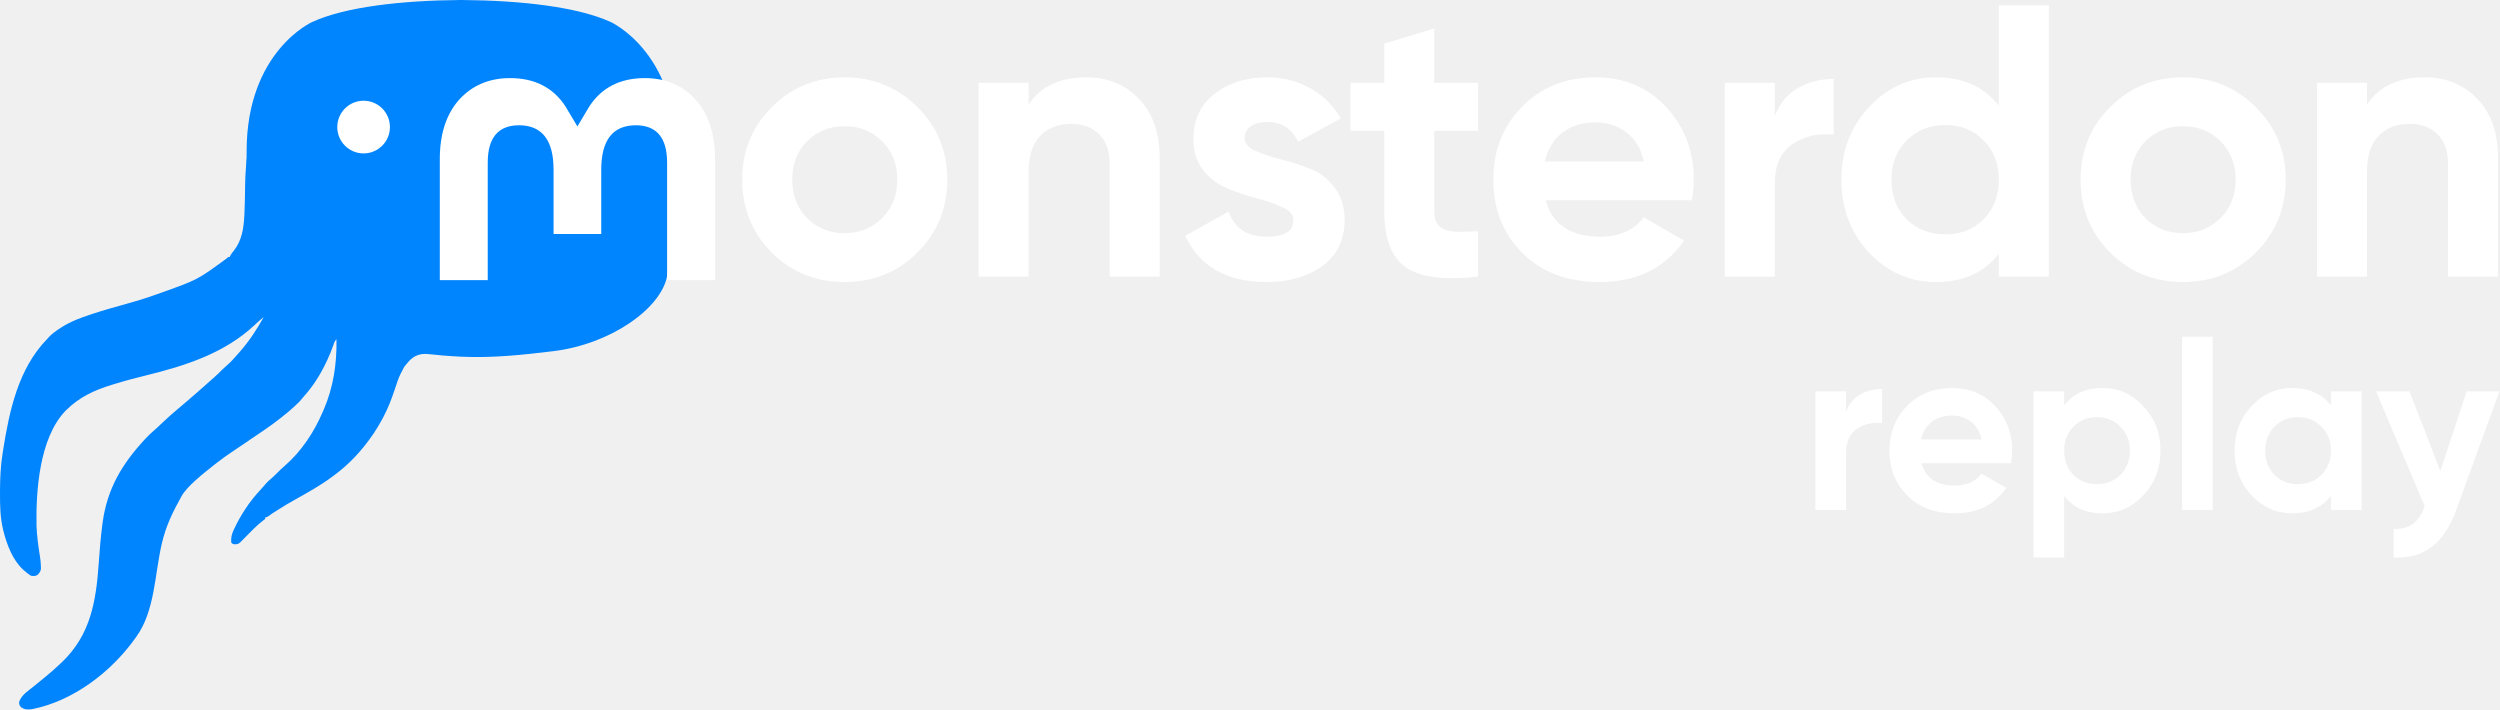
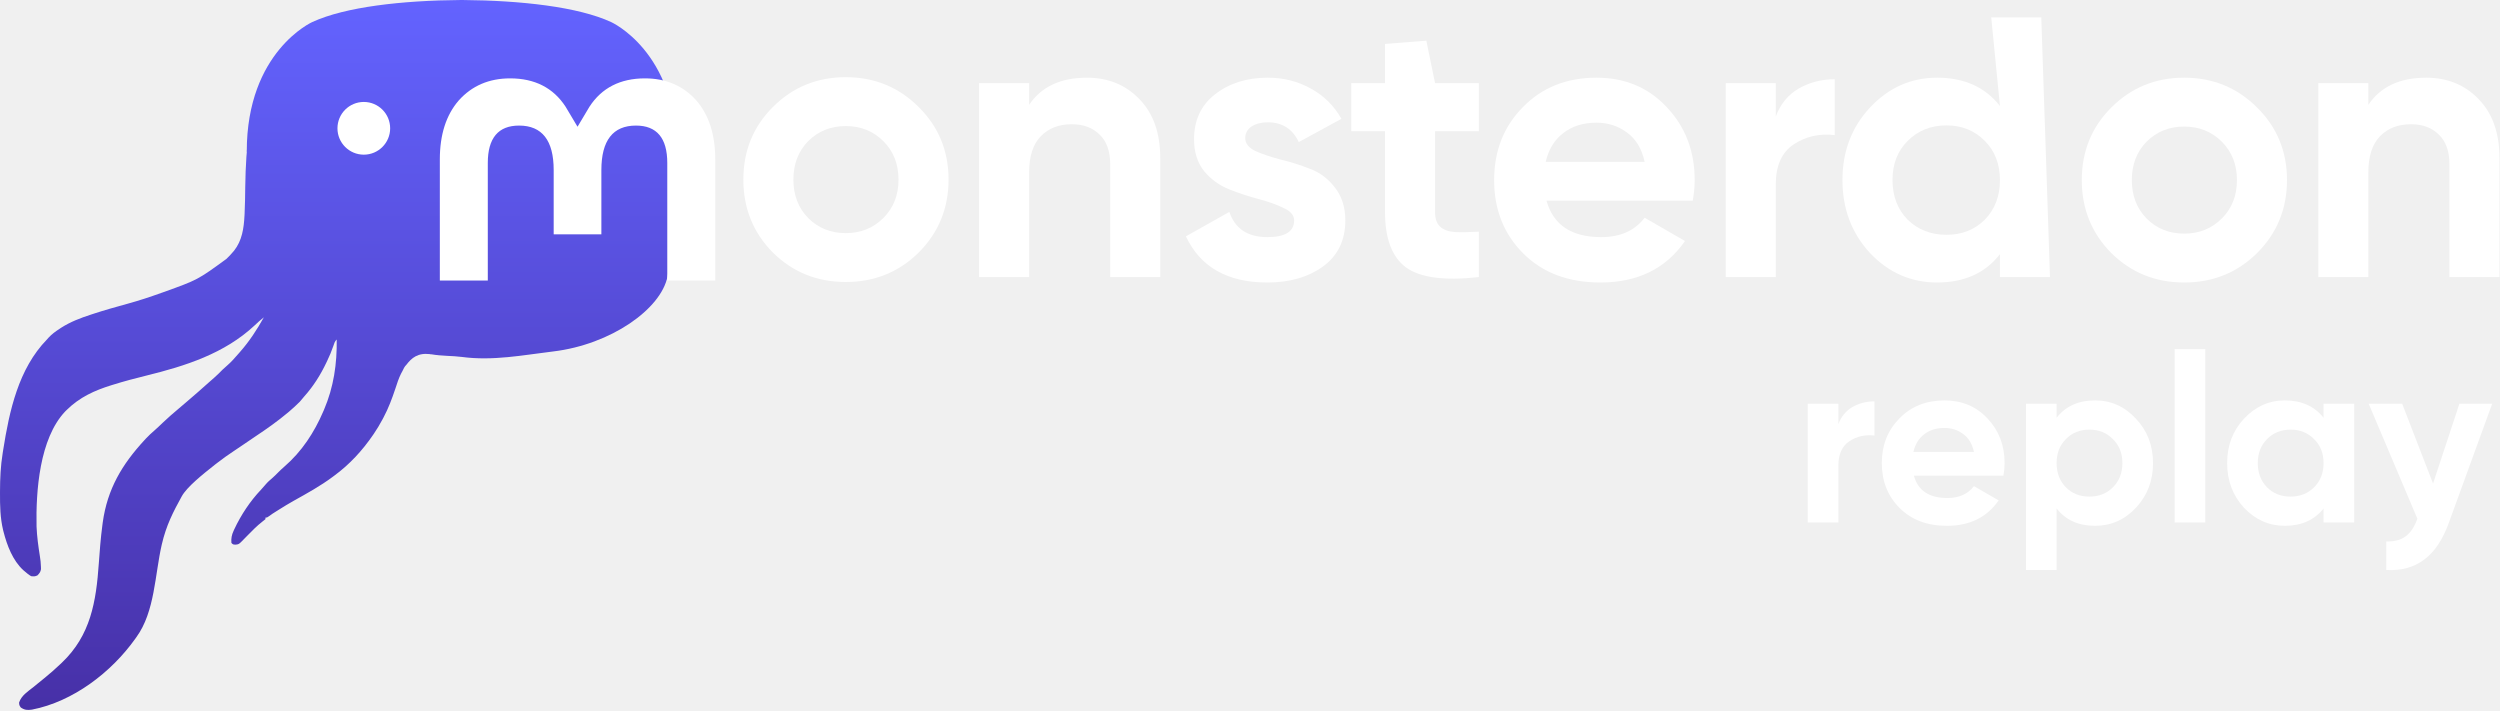
- <svg xmlns="http://www.w3.org/2000/svg" fill="none" height="897" viewBox="0 0 3160 897" width="3160">
+ <svg xmlns="http://www.w3.org/2000/svg" fill="none" height="897" viewBox="0 0 3158 897" width="3158">
+   <linearGradient id="a" gradientUnits="userSpaceOnUse" x1="604.5" x2="604.5" y1="0" y2="897">
+     <stop offset="0" stop-color="#6363ff" />
+     <stop offset="1" stop-color="#4730a7" />
+   </linearGradient>
  <g fill="#fff">
-     <path d="m1159.65 319.245c-25.15 24.827-55.86 37.24-92.12 37.24s-66.97-12.413-92.12-37.24c-24.827-25.153-37.24-55.86-37.24-92.12s12.413-66.803 37.24-91.63c25.15-25.153 55.86-37.73 92.12-37.73s66.97 12.577 92.12 37.73c25.15 24.827 37.73 55.37 37.73 91.63s-12.58 66.967-37.73 92.12zm-139.65-43.61c12.74 12.74 28.58 19.11 47.53 19.11s34.79-6.37 47.53-19.11 19.11-28.91 19.11-48.51-6.37-35.77-19.11-48.51-28.58-19.11-47.53-19.11-34.79 6.37-47.53 19.11c-12.41 12.74-18.62 28.91-18.62 48.51s6.21 35.77 18.62 48.51z" />
-     <path d="m1373.17 97.765c26.78 0 48.83 8.983 66.15 26.95 17.64 17.967 26.46 42.793 26.46 74.48v150.43h-63.21v-142.59c0-16.333-4.41-28.747-13.23-37.24-8.82-8.82-20.58-13.23-35.28-13.23-16.34 0-29.4 5.063-39.2 15.19s-14.7 25.317-14.7 45.57v132.3h-63.21v-245h63.21v27.44c15.35-22.867 39.69-34.3 73.01-34.3z" />
-     <path d="m1573.16 174.205c0 6.533 4.25 11.923 12.74 16.17 8.82 3.92 19.44 7.513 31.85 10.78 12.41 2.94 24.83 6.86 37.24 11.76 12.41 4.573 22.87 12.413 31.36 23.52 8.82 11.107 13.23 24.99 13.23 41.65 0 25.153-9.47 44.59-28.42 58.31-18.62 13.393-41.98 20.09-70.07 20.09-50.31 0-84.61-19.437-102.9-58.31l54.88-30.87c7.19 21.233 23.19 31.85 48.02 31.85 22.54 0 33.81-7.023 33.81-21.07 0-6.533-4.41-11.76-13.23-15.68-8.49-4.247-18.95-8.003-31.36-11.27s-24.83-7.35-37.24-12.25-23.03-12.577-31.85-23.03c-8.49-10.78-12.74-24.173-12.74-40.18 0-24.173 8.82-43.12 26.46-56.84 17.97-14.047 40.18-21.07 66.64-21.07 19.93 0 38.06 4.573 54.39 13.72 16.33 8.82 29.24 21.56 38.71 38.22l-53.9 29.4c-7.84-16.66-20.91-24.99-39.2-24.99-8.17 0-15.03 1.797-20.58 5.39-5.23 3.593-7.84 8.493-7.84 14.7z" />
-     <path d="m1868.29 165.385h-55.37v101.92c0 8.493 2.13 14.7 6.37 18.62 4.25 3.92 10.46 6.207 18.62 6.86 8.17.327 18.3.163 30.38-.49v57.33c-43.44 4.9-74.15.817-92.12-12.25-17.64-13.067-26.46-36.423-26.46-70.07v-101.92h-42.63v-60.76h42.63v-49.49l63.21-19.11v68.6h55.37z" />
-     <path d="m1953.71 253.095c8.5 30.707 31.53 46.06 69.09 46.06 24.18 0 42.47-8.167 54.88-24.5l50.96 29.4c-24.17 34.953-59.78 52.43-106.82 52.43-40.5 0-73.01-12.25-97.51-36.75s-36.75-55.37-36.75-92.61c0-36.913 12.09-67.62 36.26-92.12 24.18-24.827 55.21-37.24 93.1-37.24 35.94 0 65.5 12.413 88.69 37.24 23.52 24.827 35.28 55.533 35.28 92.12 0 8.167-.81 16.823-2.45 25.97zm-.98-49h124.95c-3.59-16.66-11.1-29.073-22.54-37.24-11.1-8.167-23.84-12.25-38.22-12.25-16.98 0-31.03 4.41-42.14 13.23-11.1 8.493-18.45 20.58-22.05 36.26z" />
-     <path d="m2243.33 146.765c5.88-15.68 15.52-27.44 28.91-35.28 13.72-7.84 28.91-11.76 45.57-11.76v70.56c-19.27-2.287-36.59 1.633-51.94 11.76-15.03 10.127-22.54 26.95-22.54 50.47v117.11h-63.21v-245h63.21z" />
-     <path d="m2526.5 6.625h63.21v343h-63.21v-28.91c-18.62 23.847-45.08 35.77-79.38 35.77-33 0-61.25-12.413-84.77-37.24-23.2-25.153-34.79-55.86-34.79-92.12s11.59-66.803 34.79-91.63c23.52-25.153 51.77-37.73 84.77-37.73 34.3 0 60.76 11.923 79.38 35.77zm-116.62 270.48c13.06 12.74 29.4 19.11 49 19.11s35.77-6.37 48.51-19.11c12.74-13.067 19.11-29.727 19.11-49.98s-6.37-36.75-19.11-49.49c-12.74-13.067-28.91-19.6-48.51-19.6s-35.94 6.533-49 19.6c-12.74 12.74-19.11 29.237-19.11 49.49s6.37 36.913 19.11 49.98z" />
-     <path d="m2851.36 319.245c-25.16 24.827-55.86 37.24-92.12 37.24s-66.97-12.413-92.12-37.24c-24.83-25.153-37.24-55.86-37.24-92.12s12.41-66.803 37.24-91.63c25.15-25.153 55.86-37.73 92.12-37.73s66.96 12.577 92.12 37.73c25.15 24.827 37.73 55.37 37.73 91.63s-12.58 66.967-37.73 92.12zm-139.65-43.61c12.74 12.74 28.58 19.11 47.53 19.11 18.94 0 34.79-6.37 47.53-19.11s19.11-28.91 19.11-48.51-6.37-35.77-19.11-48.51-28.59-19.11-47.53-19.11c-18.95 0-34.79 6.37-47.53 19.11-12.42 12.74-18.62 28.91-18.62 48.51s6.2 35.77 18.62 48.51z" />
-     <path d="m3064.87 97.765c26.79 0 48.84 8.983 66.15 26.95 17.64 17.967 26.46 42.793 26.46 74.48v150.43h-63.21v-142.59c0-16.333-4.41-28.747-13.23-37.24-8.82-8.82-20.58-13.23-35.28-13.23-16.33 0-29.4 5.063-39.2 15.19s-14.7 25.317-14.7 45.57v132.3h-63.21v-245h63.21v27.44c15.36-22.867 39.69-34.3 73.01-34.3z" />
-     <path d="m2333.4 520.425c3.6-9.6 9.5-16.8 17.7-21.6 8.4-4.8 17.7-7.2 27.9-7.2v43.2c-11.8-1.4-22.4 1-31.8 7.2-9.2 6.2-13.8 16.5-13.8 30.9v71.7h-38.7v-150h38.7z" />
-     <path d="m2428.77 585.525c5.2 18.8 19.3 28.2 42.3 28.2 14.8 0 26-5 33.6-15l31.2 18c-14.8 21.4-36.6 32.1-65.4 32.1-24.8 0-44.7-7.5-59.7-22.5s-22.5-33.9-22.5-56.7c0-22.6 7.4-41.4 22.2-56.4 14.8-15.2 33.8-22.8 57-22.8 22 0 40.1 7.6 54.3 22.8 14.4 15.2 21.6 34 21.6 56.4 0 5-.5 10.3-1.5 15.9zm-.6-30h76.5c-2.2-10.2-6.8-17.8-13.8-22.8-6.8-5-14.6-7.5-23.4-7.5-10.4 0-19 2.7-25.8 8.1-6.8 5.2-11.3 12.6-13.5 22.2z" />
-     <path d="m2657.68 490.425c20.2 0 37.4 7.7 51.6 23.1 14.4 15.2 21.6 33.9 21.6 56.1s-7.2 41-21.6 56.4c-14.2 15.2-31.4 22.8-51.6 22.8-21 0-37.2-7.3-48.6-21.9v77.7h-38.7v-210h38.7v17.7c11.4-14.6 27.6-21.9 48.6-21.9zm-36.9 109.8c7.8 7.8 17.7 11.7 29.7 11.7s21.9-3.9 29.7-11.7c8-8 12-18.2 12-30.6s-4-22.5-12-30.3c-7.8-8-17.7-12-29.7-12s-21.9 4-29.7 12c-7.8 7.8-11.7 17.9-11.7 30.3s3.9 22.6 11.7 30.6z" />
-     <path d="m2758.18 644.625v-219h38.7v219z" />
-     <path d="m2946.3 494.625h38.7v150h-38.7v-17.7c-11.6 14.6-27.9 21.9-48.9 21.9-20 0-37.2-7.6-51.6-22.8-14.2-15.4-21.3-34.2-21.3-56.4s7.1-40.9 21.3-56.1c14.4-15.4 31.6-23.1 51.6-23.1 21 0 37.3 7.3 48.9 21.9zm-71.4 105.6c7.8 7.8 17.7 11.7 29.7 11.7s21.9-3.9 29.7-11.7c8-8 12-18.2 12-30.6s-4-22.5-12-30.3c-7.8-8-17.7-12-29.7-12s-21.9 4-29.7 12c-7.8 7.8-11.7 17.9-11.7 30.3s3.9 22.6 11.7 30.6z" />
-     <path d="m3117.89 494.625h41.4l-54.6 150c-7.8 21.6-18.2 37.2-31.2 46.8-12.8 9.8-28.8 14.2-48 13.2v-36c10.4.2 18.6-2 24.6-6.6 6.2-4.6 11.1-12 14.7-22.2l-61.5-145.2h42.3l39 100.8z" />
+     <path d="m1160.48 318.98c-25.15 24.827-55.86 37.24-92.12 37.24s-66.97-12.413-92.12-37.24c-24.827-25.153-37.24-55.86-37.24-92.12s12.413-66.803 37.24-91.63c25.15-25.153 55.86-37.73 92.12-37.73s66.97 12.577 92.12 37.73c25.15 24.827 37.73 55.37 37.73 91.63s-12.58 66.967-37.73 92.12zm-139.65-43.61c12.74 12.74 28.58 19.11 47.53 19.11s34.79-6.37 47.53-19.11 19.11-28.91 19.11-48.51-6.37-35.77-19.11-48.51-28.58-19.11-47.53-19.11-34.79 6.37-47.53 19.11c-12.41 12.74-18.62 28.91-18.62 48.51s6.21 35.77 18.62 48.51z" />
+     <path d="m1373 98.14c26.78 0 48.83 8.983 66.15 26.95 17.64 17.967 26.46 42.793 26.46 74.48v150.43h-63.21v-142.59c0-16.333-4.41-28.747-13.23-37.24-8.82-8.82-20.58-13.23-35.28-13.23-16.34 0-29.4 5.063-39.2 15.19s-14.7 25.317-14.7 45.57v132.3h-63.21v-245h63.21v27.44c15.35-22.867 39.69-34.3 73.01-34.3z" />
+     <path d="m1572.99 174.58c0 6.533 4.25 11.923 12.74 16.17 8.82 3.92 19.44 7.513 31.85 10.78 12.41 2.94 24.83 6.86 37.24 11.76 12.41 4.573 22.87 12.413 31.36 23.52 8.82 11.107 13.23 24.99 13.23 41.65 0 25.153-9.47 44.59-28.42 58.31-18.62 13.393-41.98 20.09-70.07 20.09-50.31 0-84.61-19.437-102.9-58.31l54.88-30.87c7.19 21.233 23.19 31.85 48.02 31.85 22.54 0 33.81-7.023 33.81-21.07 0-6.533-4.41-11.76-13.23-15.68-8.49-4.247-18.95-8.003-31.36-11.27s-24.83-7.35-37.24-12.25-23.03-12.577-31.85-23.03c-8.49-10.78-12.74-24.173-12.74-40.18 0-24.173 8.82-43.12 26.46-56.84 17.97-14.047 40.18-21.07 66.64-21.07 19.93 0 38.06 4.573 54.39 13.72 16.33 8.82 29.24 21.56 38.71 38.22l-53.9 29.4c-7.84-16.66-20.91-24.99-39.2-24.99-8.17 0-15.03 1.797-20.58 5.39-5.23 3.593-7.84 8.493-7.84 14.7z" />
+     <path d="m1868.12 165.76h-55.37v101.92c0 8.493 2.13 14.7 6.37 18.62 4.25 3.92 10.46 6.207 18.62 6.86 8.17.327 18.3.163 30.38-.49v57.33c-43.44 4.9-74.15.817-92.12-12.25-17.64-13.067-26.46-36.423-26.46-70.07v-101.92h-42.63v-60.76h42.63v-49.49l52.21-4.11 11 53.6h55.37z" />
+     <path d="m1953.54 253.47c8.5 30.707 31.53 46.06 69.09 46.06 24.18 0 42.47-8.167 54.88-24.5l50.96 29.4c-24.17 34.953-59.78 52.43-106.82 52.43-40.5 0-73.01-12.25-97.51-36.75s-36.75-55.37-36.75-92.61c0-36.913 12.09-67.62 36.26-92.12 24.18-24.827 55.21-37.24 93.1-37.24 35.94 0 65.5 12.413 88.69 37.24 23.52 24.827 35.28 55.533 35.28 92.12 0 8.167-.81 16.823-2.45 25.97zm-.98-49h124.95c-3.59-16.66-11.1-29.073-22.54-37.24-11.1-8.167-23.84-12.25-38.22-12.25-16.98 0-31.03 4.41-42.14 13.23-11.1 8.493-18.45 20.58-22.05 36.26z" />
+     <path d="m2243.16 147.14c5.88-15.68 15.52-27.44 28.91-35.28 13.72-7.84 28.91-11.76 45.57-11.76v70.56c-19.27-2.287-36.59 1.633-51.94 11.76-15.03 10.127-22.54 26.95-22.54 50.47v117.11h-63.21v-245h63.21z" />
+     <path d="m2515.33 22h63.21l11 328h-63.21v-28.91c-18.62 23.847-45.08 35.77-79.38 35.77-33 0-61.25-12.413-84.77-37.24-23.2-25.153-34.79-55.86-34.79-92.12s11.59-66.803 34.79-91.63c23.52-25.153 51.77-37.73 84.77-37.73 34.3 0 60.76 11.923 79.38 35.77zm-105.62 255.48c13.06 12.74 29.4 19.11 49 19.11s35.77-6.37 48.51-19.11c12.74-13.067 19.11-29.727 19.11-49.98s-6.37-36.75-19.11-49.49c-12.74-13.067-28.91-19.6-48.51-19.6s-35.94 6.533-49 19.6c-12.74 12.74-19.11 29.237-19.11 49.49s6.37 36.913 19.11 49.98z" />
+     <path d="m2851.19 319.62c-25.16 24.827-55.86 37.24-92.12 37.24s-66.97-12.413-92.12-37.24c-24.83-25.153-37.24-55.86-37.24-92.12s12.41-66.803 37.24-91.63c25.15-25.153 55.86-37.73 92.12-37.73s66.96 12.577 92.12 37.73c25.15 24.827 37.73 55.37 37.73 91.63s-12.58 66.967-37.73 92.12zm-139.65-43.61c12.74 12.74 28.58 19.11 47.53 19.11 18.94 0 34.79-6.37 47.53-19.11s19.11-28.91 19.11-48.51-6.37-35.77-19.11-48.51-28.59-19.11-47.53-19.11c-18.95 0-34.79 6.37-47.53 19.11-12.42 12.74-18.62 28.91-18.62 48.51s6.2 35.77 18.62 48.51z" />
+     <path d="m3064.7 98.14c26.79 0 48.84 8.983 66.15 26.95 17.64 17.967 26.46 42.793 26.46 74.48v150.43h-63.21v-142.59c0-16.333-4.41-28.747-13.23-37.24-8.82-8.82-20.58-13.23-35.28-13.23-16.33 0-29.4 5.063-39.2 15.19s-14.7 25.317-14.7 45.57v132.3h-63.21v-245h63.21v27.44c15.36-22.867 39.69-34.3 73.01-34.3z" />
+     <path d="m2322.23 535.8c3.6-9.6 9.5-16.8 17.7-21.6 8.4-4.8 17.7-7.2 27.9-7.2v43.2c-11.8-1.4-22.4 1-31.8 7.2-9.2 6.2-13.8 16.5-13.8 30.9v71.7h-38.7v-150h38.7z" />
+     <path d="m2417.6 600.9c5.2 18.8 19.3 28.2 42.3 28.2 14.8 0 26-5 33.6-15l31.2 18c-14.8 21.4-36.6 32.1-65.4 32.1-24.8 0-44.7-7.5-59.7-22.5s-22.5-33.9-22.5-56.7c0-22.6 7.4-41.4 22.2-56.4 14.8-15.2 33.8-22.8 57-22.8 22 0 40.1 7.6 54.3 22.8 14.4 15.2 21.6 34 21.6 56.4 0 5-.5 10.3-1.5 15.9zm-.6-30h76.5c-2.2-10.2-6.8-17.8-13.8-22.8-6.8-5-14.6-7.5-23.4-7.5-10.4 0-19 2.7-25.8 8.1-6.8 5.2-11.3 12.6-13.5 22.2z" />
+     <path d="m2646.51 505.8c20.2 0 37.4 7.7 51.6 23.1 14.4 15.2 21.6 33.9 21.6 56.1s-7.2 41-21.6 56.4c-14.2 15.2-31.4 22.8-51.6 22.8-21 0-37.2-7.3-48.6-21.9v77.7h-38.7v-210h38.7v17.7c11.4-14.6 27.6-21.9 48.6-21.9zm-36.9 109.8c7.8 7.8 17.7 11.7 29.7 11.7s21.9-3.9 29.7-11.7c8-8 12-18.2 12-30.6s-4-22.5-12-30.3c-7.8-8-17.7-12-29.7-12s-21.9 4-29.7 12c-7.8 7.8-11.7 17.9-11.7 30.3s3.9 22.6 11.7 30.6z" />
+     <path d="m2747.01 660v-219h38.7v219z" />
+     <path d="m2935.13 510h38.7v150h-38.7v-17.7c-11.6 14.6-27.9 21.9-48.9 21.9-20 0-37.2-7.6-51.6-22.8-14.2-15.4-21.3-34.2-21.3-56.4s7.1-40.9 21.3-56.1c14.4-15.4 31.6-23.1 51.6-23.1 21 0 37.3 7.3 48.9 21.9zm-71.4 105.6c7.8 7.8 17.7 11.7 29.7 11.7s21.9-3.9 29.7-11.7c8-8 12-18.2 12-30.6s-4-22.5-12-30.3c-7.8-8-17.7-12-29.7-12s-21.9 4-29.7 12c-7.8 7.8-11.7 17.9-11.7 30.3s3.9 22.6 11.7 30.6z" />
+     <path d="m3106.72 510h41.4l-54.6 150c-7.8 21.6-18.2 37.2-31.2 46.8-12.8 9.8-28.8 14.2-48 13.2v-36c10.4.2 18.6-2 24.6-6.6 6.2-4.6 11.1-12 14.7-22.2l-61.5-145.2h42.3l39 100.8z" />
  </g>
-   <path d="m843.188 349.219c-8 41.093-71.532 86.031-144.5 94.75-38.032 4.562-75.5 8.718-115.438 6.906-65.344-3-116.906-15.625-116.906-15.625 0 6.375.406 12.438 1.187 18.094-31.031 0-37.031 19.5 15.469 21.281 9 4-9 22.5-9 22.5v13.5s14.5 8-29 31c-36.438 2-8 30.5-22 36.5-5.5-36.5 74-286.656-110.938-286.656-.937-36.688-.343-71.282-.343-100.219 0-126.375 82.75-163.406 82.75-163.406 41.75-19.187 113.343-27.25 187.812-27.844h1.813c74.468.594 146.125 8.656 187.844 27.844 0 0 82.781 37.031 82.781 163.406 0 0 1.031 93.219-11.531 157.969z" fill="#0085ff" />
-   <path d="m554.568 25.626c.874.001 1.747.002 2.647.003 34.369.079 68.788 3.425 102.103 12.185 1.014.266 2.028.531 3.073.805 13.187 3.497 26.178 7.331 38.927 12.195 1.117.418 1.117.418 2.256.845 10.513 3.96 20.731 8.44 30.869 13.28 1.031.491 2.061.981 3.123 1.487 6.475 3.138 12.647 6.585 18.752 10.388.781.479 1.562.958 2.367 1.452 9.895 6.088 19.533 12.307 28.633 19.548.931.739 1.862 1.477 2.821 2.238 6.255 5.045 12.31 10.274 18.179 15.762.482.442.963.885 1.46 1.34 26.113 24.145 44.916 57.39 47.45 93.305.045 1.166.045 1.166.09 2.355.04.953.08 1.905.121 2.887.589 28.158-7.354 55.707-27.058 76.426-4.008 3.827-8.297 6.875-13.063 9.687-.736.442-1.472.884-2.23 1.34-12.596 6.942-27.412 9.048-41.61 8.39-8.221-.325-14.85-.587-21.347 5.133-2.93 3.454-5.024 6.987-6.813 11.137-.412.887-.825 1.774-1.25 2.688-1.713 5.283-1.943 10.609-1.937 16.125-.001.704-.002 1.408-.002 2.133.054 5.323.824 9.935 2.189 15.054v4c-.732.066-1.464.132-2.219.199-12.324 1.834-22.297 8.08-32.968 14.191-2.429 1.39-4.867 2.76-7.317 4.114-6.728 3.727-13.373 7.586-19.996 11.496-2.142 1.261-4.285 2.522-6.428 3.781-1.342.79-2.683 1.581-4.022 2.375-10.819 6.39-22.025 11.664-33.519 16.727-1.683.743-3.363 1.493-5.04 2.25-.786.354-1.572.709-2.381 1.074-1.035.47-1.035.47-2.091.949-2.083.871-4.173 1.562-6.331 2.219-15.441 5.032-65.642 10.669-78.506 20.437-16-2-23.5 4.5-30.182 13.188-2.383 2.336-3.613 4.995-5 8-.905 1.678-.905 1.678-1.828 3.391-3.019 6.031-4.983 12.474-7.109 18.859-4.192 12.531-8.697 24.646-14.938 36.313-.436.82-.872 1.64-1.322 2.485-3.322 6.182-6.826 12.165-10.803 17.952-.54.793-.54.793-1.092 1.602-13.534 19.767-29.561 37.198-48.908 51.398-.62.464-1.24.929-1.879 1.407-15.643 11.685-32.705 21.042-49.727 30.539-6.248 3.499-12.333 7.239-18.394 11.054-1.026.643-2.052 1.287-3.109 1.949-5.151 3.211-5.151 3.211-10.074 6.75-1.817 1.301-1.817 1.301-3.817 1.301v2c-1.369 1.183-2.799 2.297-4.25 3.379-6.443 5.026-12.046 10.73-17.75 16.559-1.551 1.578-3.103 3.155-4.658 4.729-1.391 1.409-2.777 2.822-4.162 4.235-2.663 2.563-3.483 3.054-7.18 3.286-3-.188-3-.188-5-2.188-.464-5.748.309-10.002 2.75-15.25.305-.674.61-1.348.925-2.042 8.553-18.249 19.99-35.479 33.86-50.091 1.972-2.093 3.831-4.208 5.653-6.429 2.623-3.11 5.58-5.675 8.676-8.305 2.314-2.039 4.472-4.185 6.636-6.383 2.708-2.745 5.442-5.373 8.375-7.875 21.97-18.956 37.763-43.112 49.125-69.625.478-1.098.478-1.098.965-2.218 12.195-28.486 16.536-58.008 16.035-88.782-2.589 2.59-3.145 4.968-4.312 8.438-2.21 6.382-4.748 12.483-7.688 18.562-.277.585-.553 1.17-.839 1.772-7.567 15.949-16.402 30.049-28.161 43.228-2.83 3.353-2.83 3.353-5.66 6.707-4.201 4.054-8.625 8.401-13.34 12.293-.55.461-1.1.922-1.666 1.397-12.976 10.864-26.633 20.556-40.74 29.885-5.248 3.471-10.43 7.031-15.605 10.608-3.918 2.704-7.862 5.362-11.837 7.981-7.258 4.786-14.288 9.787-21.152 15.129-1.334 1.025-1.334 1.025-2.695 2.07-16.035 12.669-35.547 28.271-42.123 40.242-10.677 19.434-19.557 36.41-25.182 60.876-8.772 38.138-8.609 84.626-32 116.812-.712 1.003-.712 1.003-1.438 2.026-30.186 42.429-78.653 79.541-130.566 89.564-5.617.769-9.239.629-14.059-2.715-1.938-2.875-1.938-2.875-2.125-6.25 2.919-8.91 11.099-14.003 18.188-19.625 1.836-1.497 3.669-2.997 5.5-4.5 2.73-2.238 5.463-4.47 8.215-6.68 7.026-5.664 13.744-11.607 20.285-17.82.898-.847.898-.847 1.815-1.712 36.374-34.525 43.325-77.133 46.685-125.413 1.125-16.072 2.372-32.093 4.481-48.07.157-1.201.315-2.402.477-3.639 5.832-42.209 24.372-73.343 52.792-104.103.554-.603 1.108-1.206 1.679-1.826 3.485-3.728 7.149-7.119 11.018-10.444 3.517-3.071 6.864-6.32 10.241-9.543 6.556-6.212 13.26-12.156 20.213-17.917 2.849-2.374 5.661-4.792 8.474-7.208.576-.494 1.152-.989 1.746-1.498 14.205-12.197 14.205-12.197 28.184-24.65 2.061-1.856 4.153-3.67 6.258-5.477 3.756-3.265 7.228-6.772 10.718-10.316 2.008-1.976 4.067-3.807 6.219-5.621 4.786-4.127 8.862-8.799 13-13.563.962-1.087 1.924-2.175 2.887-3.262 11.933-13.575 21.296-27.971 30.113-43.738-4.131 3.194-7.899 6.668-11.687 10.25-38.118 35.602-87.38 51.242-137.063 63.458-13.865 3.409-27.616 7.039-41.25 11.292-1.206.37-1.206.37-2.437.748-21.566 6.655-40.353 15.275-56.563 31.252-.67.658-1.341 1.315-2.031 1.992-32.479 34.399-37.026 100.748-36.118 145.232.499 12.614 2.249 25.167 4.228 37.624.685 4.398 1.24 8.692 1.297 13.152.028 1.031.057 2.063.086 3.125-.58 3.617-1.95 5.261-4.461 7.875-2.975 1.487-4.673 1.431-8 1-2.953-1.677-5.447-3.771-8-6-.578-.483-1.155-.967-1.75-1.465-13.51-12.291-20.713-31.46-25.125-48.722-.191-.746-.382-1.492-.579-2.261-3.578-15.178-3.918-30.355-3.858-45.864.003-1.526.003-1.526.007-3.083.055-16.071.752-31.713 3.306-47.605.222-1.413.444-2.825.666-4.238 7.845-49.518 19.253-102.691 55.333-139.762.619-.704 1.238-1.408 1.875-2.133 4.188-4.618 9.01-8.018 14.188-11.429.654-.436 1.308-.871 1.981-1.319 11.612-7.407 24.362-12.26 37.394-16.494.698-.23 1.396-.46 2.115-.697 14.582-4.806 29.329-8.968 44.134-13.02 14.668-4.019 29.005-8.758 43.313-13.908.877-.313 1.754-.626 2.657-.949 42.736-15.354 42.736-15.354 79.035-41.809 2.308-2.242 2.308-2.242 4.308-2.242.262-.576.524-1.152.793-1.746 1.282-2.394 2.771-4.242 4.52-6.316 10.201-12.88 12.413-28.58 13.218-44.5.043-.816.085-1.631.128-2.471.542-11.224.667-22.462.818-33.698.649-46.383 8.588-91.636 37.523-129.269.683-.907 1.367-1.815 2.071-2.75 38.377-49.029 98.752-68.499 158.365-75.995 15.619-1.861 31.104-2.465 46.814-2.443z" fill="#0085ff" />
-   <path d="m426.312 160.625c0-18.406 14.907-33.313 33.282-33.313s33.281 14.907 33.281 33.313c0 18.375-14.906 33.281-33.281 33.281s-33.282-14.906-33.282-33.281z" fill="#fff" />
-   <path d="m903.812 201.031v153.031h-60.593v-148.531c0-31.312-13.188-47.187-39.531-47.187-29.126 0-43.719 18.844-43.719 56.125v81.281h-60.25v-81.281c0-37.281-14.594-56.125-43.719-56.125-26.312 0-39.5 15.875-39.5 47.187v148.531h-60.594v-153.031c0-31.25 7.969-56.093 23.938-74.5 16.5-18.375 38.094-27.812 64.906-27.812 31 0 54.5 11.937 70 35.781l15.094 25.312 15.094-25.312c15.531-23.844 39.031-35.781 70.031-35.781 26.812 0 48.406 9.437 64.875 27.812 16 18.407 23.968 43.25 23.968 74.5z" fill="#fff" />
+   <path d="m843.187 349.219c-8 41.093-71.531 86.031-144.5 94.75-38.031 4.562-75.812 12.209-115.437 6.906-47.251-6.324-104.751 23.646-271.531-259.625 0-126.375 82.75-163.406 82.75-163.406 41.75-19.188 113.344-27.25 187.812-27.844h1.813c74.469.594 146.124 8.656 187.843 27.844 0 0 82.78 37.031 82.78 163.406 0 0 1.032 93.219-11.53 157.969z" fill="url(#a)" />
+   <path d="m543.715 447.366c-16-2-23.715 4.759-30.396 13.447-2.384 2.335-3.614 4.994-5 8-.905 1.678-.905 1.678-1.829 3.39-3.019 6.032-4.982 12.474-7.109 18.86-4.192 12.531-8.697 24.645-14.938 36.312-.436.82-.872 1.64-1.322 2.485-3.322 6.182-6.826 12.166-10.803 17.953-.54.793-.54.793-1.091 1.602-13.535 19.767-29.562 37.197-48.909 51.398-.62.464-1.24.928-1.879 1.407-15.643 11.685-32.705 21.042-49.727 30.538-6.248 3.5-12.333 7.239-18.394 11.055-1.026.643-2.052 1.286-3.109 1.949-5.151 3.211-5.151 3.211-10.074 6.75-1.817 1.301-1.817 1.301-3.817 1.301v2c-1.369 1.183-2.799 2.296-4.25 3.379-6.443 5.026-12.046 10.73-17.75 16.558-1.55 1.579-3.103 3.156-4.658 4.73-1.39 1.408-2.777 2.821-4.162 4.235-2.663 2.563-3.483 3.054-7.18 3.285-3-.187-3-.187-5-2.187-.464-5.748.309-10.002 2.75-15.25.305-.674.611-1.348.925-2.043 8.553-18.249 19.99-35.478 33.86-50.09 1.972-2.093 3.831-4.209 5.653-6.43 2.623-3.11 5.58-5.674 8.676-8.305 2.314-2.039 4.472-4.185 6.636-6.382 2.708-2.745 5.442-5.373 8.375-7.875 21.97-18.956 37.764-43.112 49.125-69.625.478-1.098.478-1.098.965-2.218 12.196-28.486 16.536-58.008 16.035-88.782-2.589 2.589-3.145 4.967-4.312 8.437-2.21 6.383-4.748 12.483-7.688 18.563-.276.584-.553 1.169-.839 1.772-7.567 15.949-16.402 30.049-28.161 43.228-2.83 3.353-2.83 3.353-5.66 6.707-4.201 4.054-8.625 8.401-13.34 12.293-.55.461-1.099.921-1.666 1.396-12.975 10.865-26.633 20.556-40.74 29.886-5.247 3.47-10.43 7.03-15.604 10.608-3.919 2.704-7.863 5.361-11.838 7.981-7.258 4.785-14.288 9.786-21.152 15.129-1.334 1.024-1.334 1.024-2.695 2.07-16.035 12.669-35.547 28.271-42.123 40.242-10.677 19.433-19.557 36.409-25.182 60.875-8.772 38.139-8.609 84.627-32 116.813-.712 1.003-.712 1.003-1.438 2.026-30.187 42.429-78.653 79.541-130.566 89.564-5.617.768-9.239.629-14.059-2.715-1.938-2.875-1.938-2.875-2.125-6.25 2.919-8.911 11.099-14.004 18.188-19.625 1.836-1.497 3.669-2.997 5.5-4.5 2.73-2.238 5.463-4.47 8.215-6.68 7.026-5.665 13.744-11.607 20.285-17.82.898-.848.899-.848 1.815-1.712 36.374-34.525 43.324-77.133 46.684-125.413 1.125-16.073 2.371-32.094 4.481-48.071.157-1.2.315-2.401.477-3.639 5.833-42.208 24.372-73.343 52.792-104.103.554-.602 1.108-1.205 1.679-1.826 3.485-3.727 7.15-7.119 11.019-10.444 3.517-3.07 6.863-6.32 10.24-9.542 6.556-6.213 13.261-12.157 20.214-17.917 2.848-2.375 5.66-4.792 8.473-7.208.576-.495 1.153-.989 1.746-1.499 14.205-12.197 14.205-12.197 28.184-24.65 2.061-1.856 4.153-3.669 6.258-5.476 3.756-3.265 7.228-6.772 10.719-10.317 2.007-1.975 4.066-3.806 6.218-5.621 4.786-4.126 8.862-8.798 13-13.562.962-1.088 1.925-2.175 2.887-3.262 11.933-13.576 21.297-27.971 30.113-43.738-4.131 3.193-7.899 6.667-11.687 10.25-38.118 35.602-87.38 51.242-137.063 63.458-13.864 3.409-27.616 7.039-41.25 11.292-1.206.37-1.206.37-2.437.747-21.566 6.655-40.353 15.276-56.563 31.253-.67.657-1.341 1.315-2.031 1.992-32.479 34.398-37.027 100.748-36.118 145.231.499 12.614 2.249 25.167 4.228 37.624.685 4.399 1.24 8.693 1.297 13.153.028 1.031.057 2.062.086 3.125-.58 3.616-1.95 5.261-4.461 7.875-2.975 1.487-4.673 1.431-8 1-2.953-1.677-5.447-3.772-8-6-.578-.484-1.155-.967-1.75-1.465-13.51-12.291-20.713-31.46-25.125-48.723-.191-.746-.382-1.492-.579-2.26-3.578-15.178-3.918-30.355-3.858-45.865.003-1.526.004-1.526.007-3.083.055-16.07.752-31.712 3.306-47.604.222-1.413.445-2.825.667-4.238 7.845-49.519 19.252-102.691 55.333-139.762.619-.704 1.238-1.408 1.875-2.133 4.188-4.618 9.01-8.019 14.188-11.43.654-.435 1.308-.87 1.982-1.318 11.612-7.407 24.362-12.26 37.394-16.494.698-.23 1.396-.46 2.115-.698 14.582-4.805 29.329-8.967 44.135-13.02 14.667-4.018 29.004-8.757 43.312-13.907.877-.313 1.754-.626 2.657-.949 42.736-15.354 42.736-15.354 79.035-41.809 3.542-3.441 6.391-6.473 9.621-10.305 10.201-12.879 12.413-28.579 13.219-44.5.042-.815.084-1.63.128-2.47.541-11.224.666-22.463.817-33.698 5.907-438.582 334.204 202.918 233.92 211.284z" fill="url(#a)" />
+   <path d="m426.281 162.094c0-18.407 14.907-33.313 33.281-33.313 18.376 0 33.282 14.906 33.282 33.313 0 18.375-14.906 33.281-33.282 33.281-18.374 0-33.281-14.906-33.281-33.281z" fill="#fff" />
+   <path d="m903.5 201.312v153.032h-60.594v-148.532c0-31.312-13.187-47.187-39.531-47.187-29.125 0-43.719 18.844-43.719 56.125v81.281h-60.25v-81.281c0-37.281-14.594-56.125-43.718-56.125-26.313 0-39.5 15.875-39.5 47.187v148.532h-60.594v-153.032c0-31.25 7.968-56.093 23.937-74.5 16.5-18.375 38.094-27.812 64.907-27.812 31 0 54.5 11.937 70 35.781l15.093 25.313 15.094-25.313c15.531-23.844 39.031-35.781 70.031-35.781 26.813 0 48.406 9.437 64.875 27.812 16 18.407 23.969 43.25 23.969 74.5z" fill="#fff" />
</svg>
